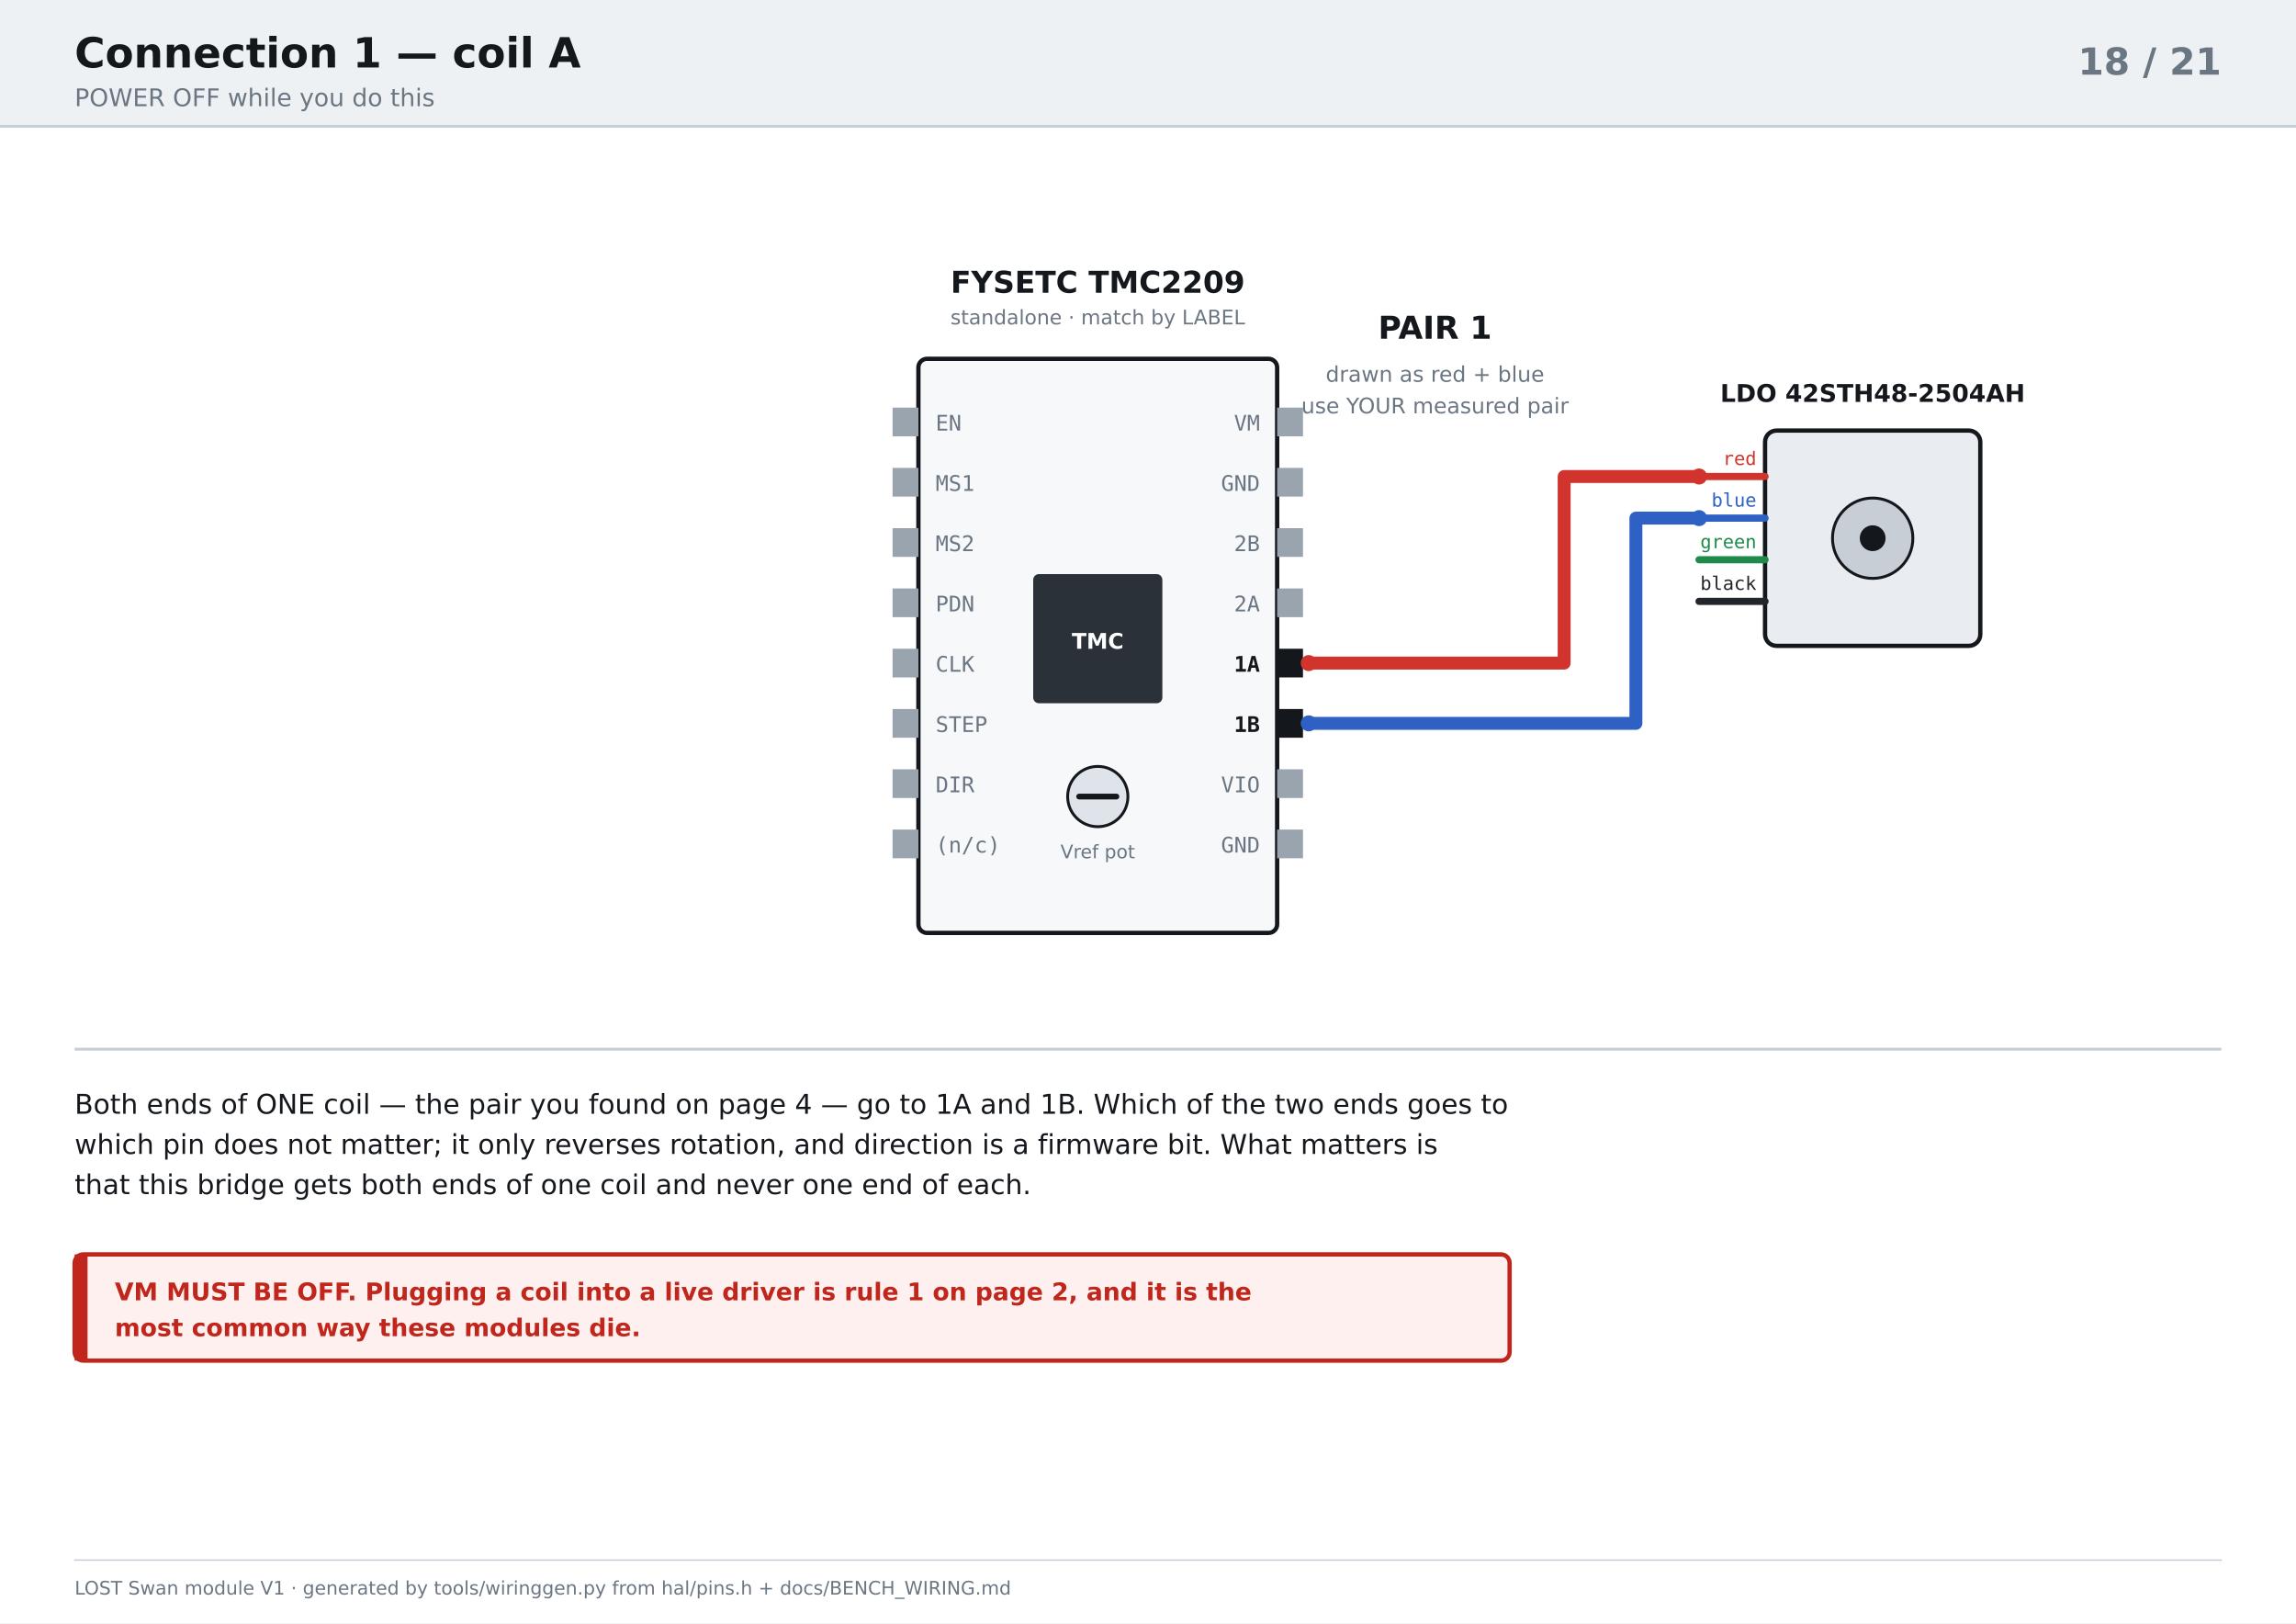
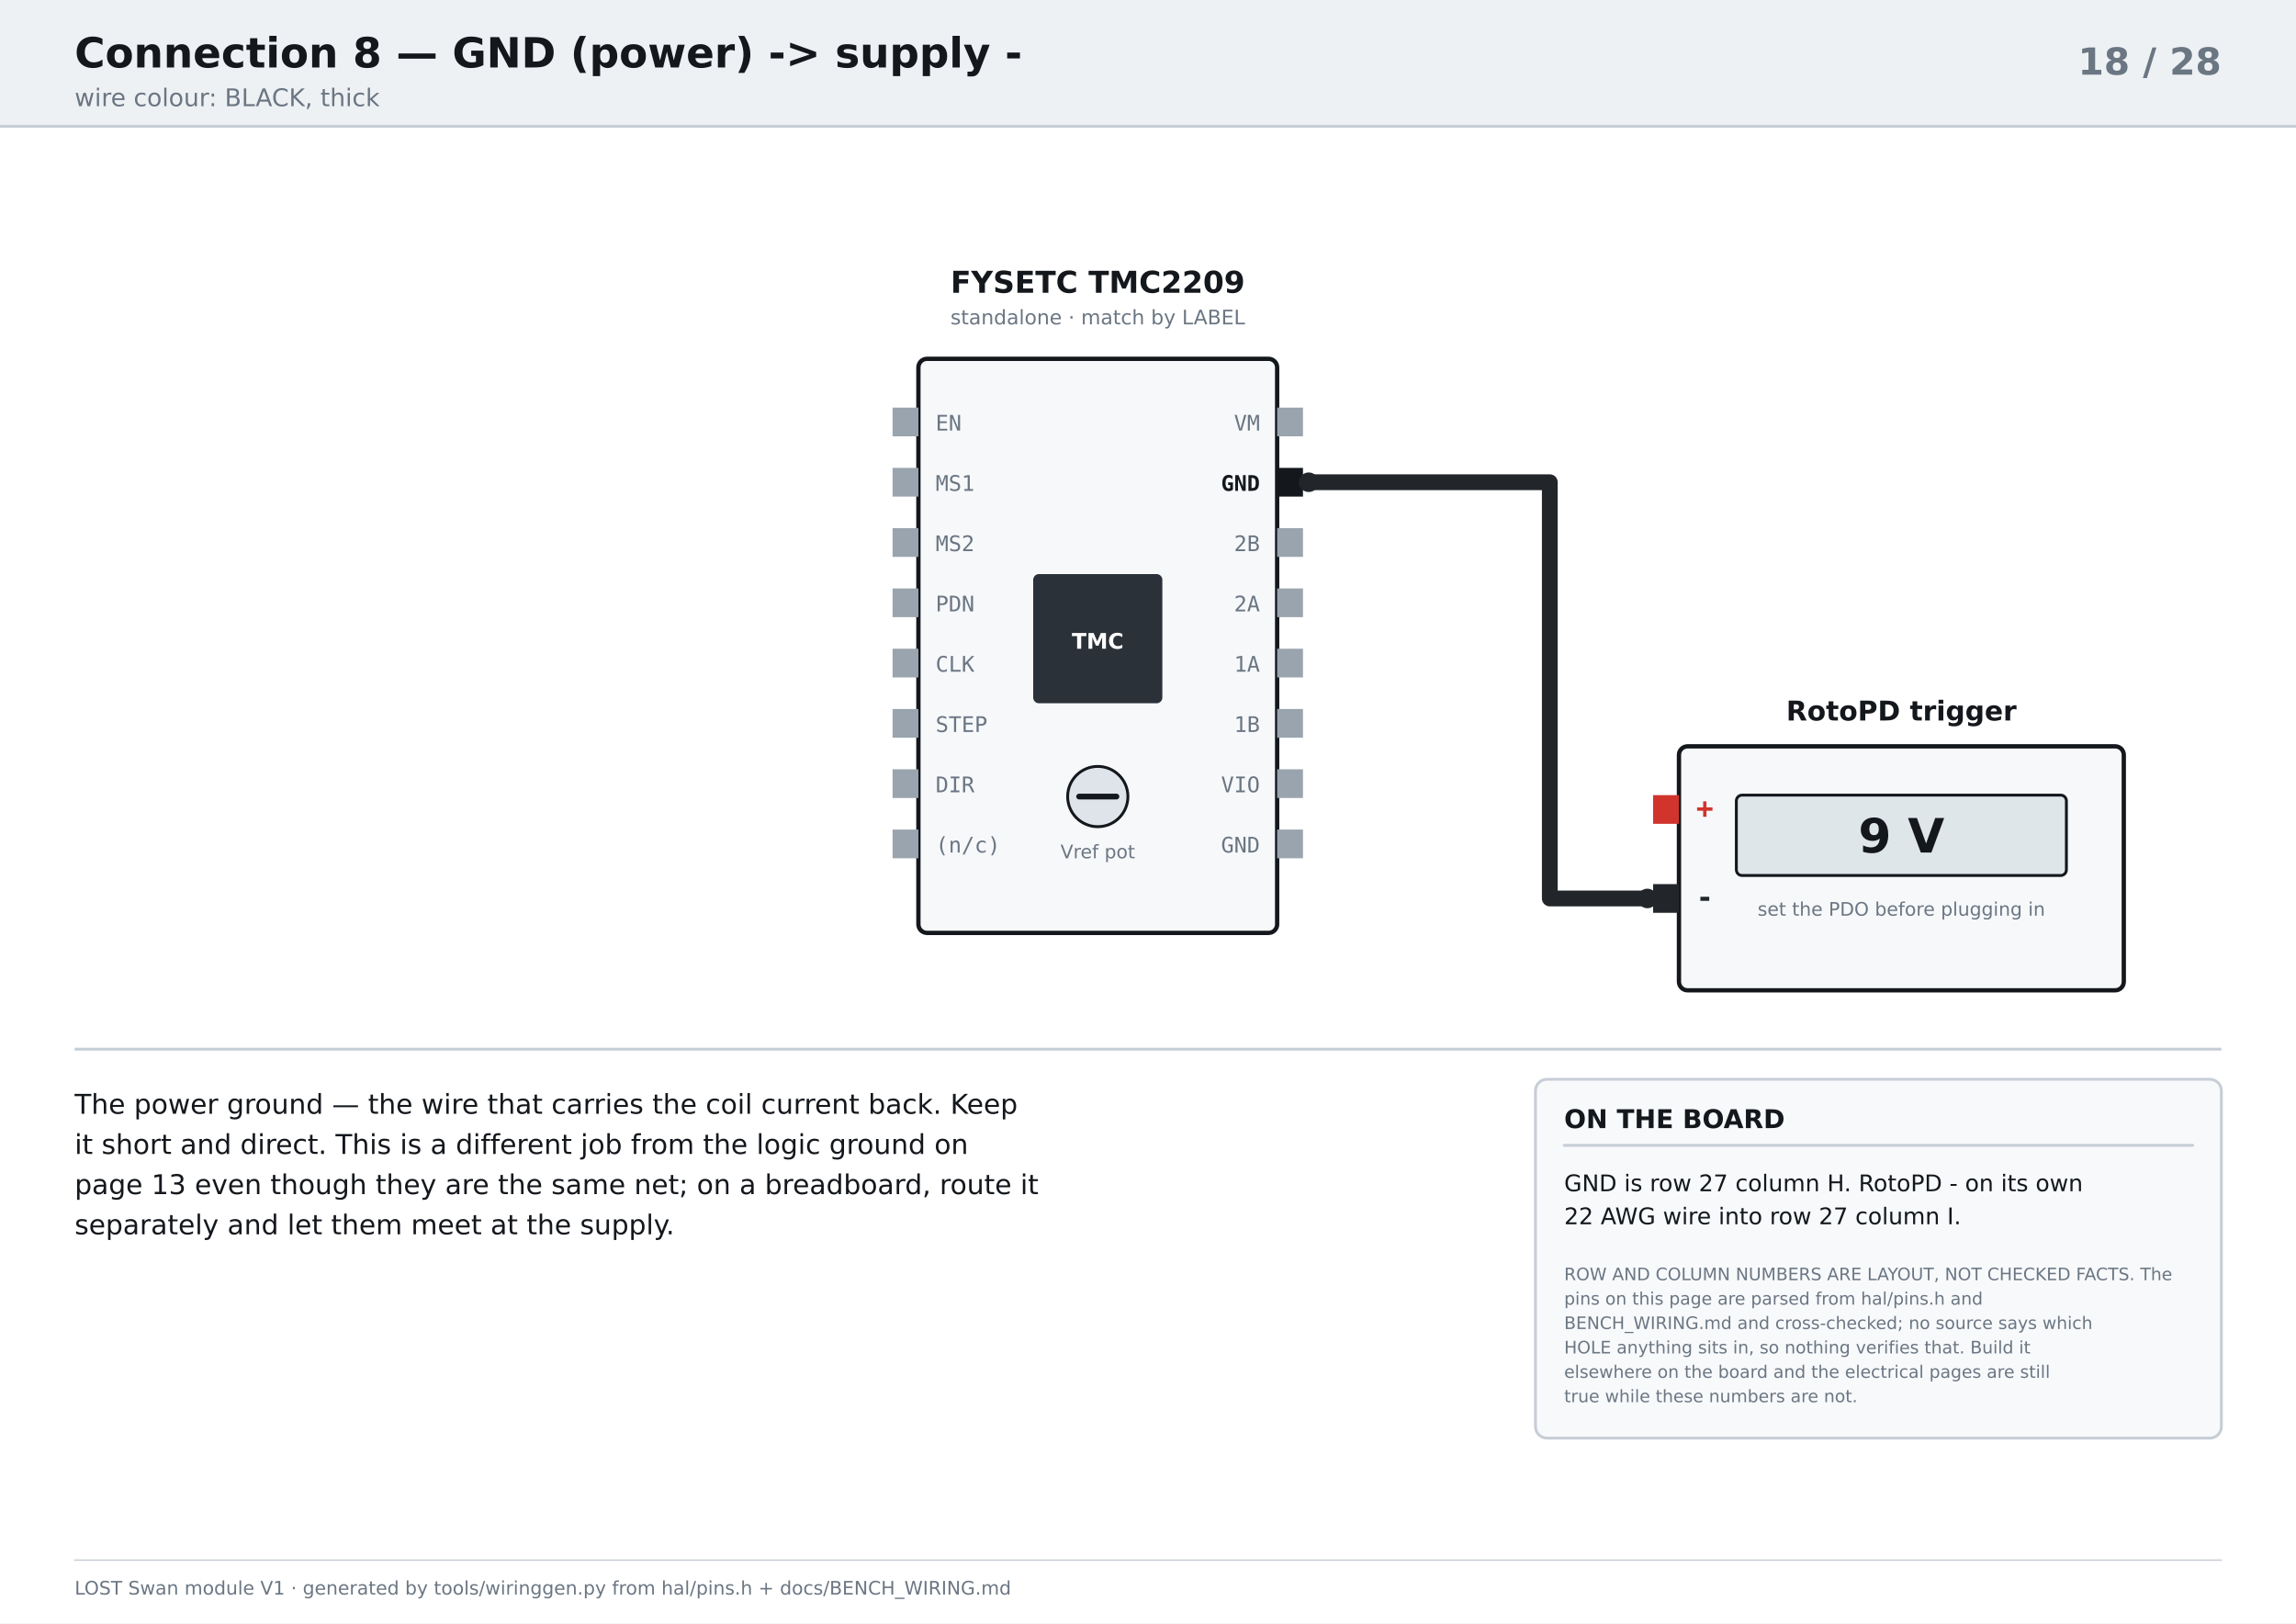
<svg xmlns="http://www.w3.org/2000/svg" width="1600" height="1131" viewBox="0 0 1600 1131">
  <rect width="1600" height="1131" fill="#ffffff" />
  <rect x="0" y="0" width="1600" height="88" fill="#eef1f4" />
  <line x1="0" y1="88" x2="1600" y2="88" stroke="#c7ced6" stroke-width="2" />
-   <text x="52" y="47" font-family="DejaVu Sans, Verdana, Geneva, sans-serif" font-size="29" fill="#14181d" text-anchor="start" font-weight="bold">Connection 1  —  coil A</text>
-   <text x="52" y="74" font-family="DejaVu Sans, Verdana, Geneva, sans-serif" font-size="17" fill="#6b7683" text-anchor="start" font-weight="normal">POWER OFF while you do this</text>
-   <text x="1548" y="52" font-family="DejaVu Sans, Verdana, Geneva, sans-serif" font-size="26" fill="#6b7683" text-anchor="end" font-weight="bold">18 / 21</text>
+   <text x="52" y="47" font-family="DejaVu Sans, Verdana, Geneva, sans-serif" font-size="29" fill="#14181d" text-anchor="start" font-weight="bold">Connection 8  —  GND (power)  -&gt;  supply  -</text>
+   <text x="52" y="74" font-family="DejaVu Sans, Verdana, Geneva, sans-serif" font-size="17" fill="#6b7683" text-anchor="start" font-weight="normal">wire colour: BLACK, thick</text>
+   <text x="1548" y="52" font-family="DejaVu Sans, Verdana, Geneva, sans-serif" font-size="26" fill="#6b7683" text-anchor="end" font-weight="bold">18 / 28</text>
  <rect x="640" y="250" width="250" height="400" rx="6" fill="#f6f8fa" stroke="#14181d" stroke-width="3" />
  <text x="765" y="204" font-family="DejaVu Sans, Verdana, Geneva, sans-serif" font-size="21" fill="#14181d" text-anchor="middle" font-weight="bold">FYSETC TMC2209</text>
  <text x="765" y="226" font-family="DejaVu Sans, Verdana, Geneva, sans-serif" font-size="14" fill="#6b7683" text-anchor="middle" font-weight="normal">standalone  ·  match by LABEL</text>
  <rect x="720" y="400" width="90" height="90" rx="4" fill="#2b3138" stroke="none" stroke-width="2" />
  <text x="765" y="452" font-family="DejaVu Sans, Verdana, Geneva, sans-serif" font-size="15" fill="#ffffff" text-anchor="middle" font-weight="bold">TMC</text>
  <circle cx="765" cy="555" r="21" fill="#dfe4ea" stroke="#14181d" stroke-width="2" />
  <line x1="752" y1="555" x2="778" y2="555" stroke="#14181d" stroke-width="4" stroke-linecap="round" />
  <text x="765" y="598" font-family="DejaVu Sans, Verdana, Geneva, sans-serif" font-size="13" fill="#6b7683" text-anchor="middle" font-weight="normal">Vref pot</text>
  <rect x="622" y="284" width="18" height="20" rx="0" fill="#9aa4ae" stroke="none" stroke-width="2" />
  <text x="652" y="300" font-family="DejaVu Sans Mono, Consolas, monospace" font-size="15" fill="#6b7683" text-anchor="start" font-weight="normal">EN</text>
  <rect x="622" y="326" width="18" height="20" rx="0" fill="#9aa4ae" stroke="none" stroke-width="2" />
  <text x="652" y="342" font-family="DejaVu Sans Mono, Consolas, monospace" font-size="15" fill="#6b7683" text-anchor="start" font-weight="normal">MS1</text>
  <rect x="622" y="368" width="18" height="20" rx="0" fill="#9aa4ae" stroke="none" stroke-width="2" />
  <text x="652" y="384" font-family="DejaVu Sans Mono, Consolas, monospace" font-size="15" fill="#6b7683" text-anchor="start" font-weight="normal">MS2</text>
  <rect x="622" y="410" width="18" height="20" rx="0" fill="#9aa4ae" stroke="none" stroke-width="2" />
  <text x="652" y="426" font-family="DejaVu Sans Mono, Consolas, monospace" font-size="15" fill="#6b7683" text-anchor="start" font-weight="normal">PDN</text>
  <rect x="622" y="452" width="18" height="20" rx="0" fill="#9aa4ae" stroke="none" stroke-width="2" />
  <text x="652" y="468" font-family="DejaVu Sans Mono, Consolas, monospace" font-size="15" fill="#6b7683" text-anchor="start" font-weight="normal">CLK</text>
  <rect x="622" y="494" width="18" height="20" rx="0" fill="#9aa4ae" stroke="none" stroke-width="2" />
  <text x="652" y="510" font-family="DejaVu Sans Mono, Consolas, monospace" font-size="15" fill="#6b7683" text-anchor="start" font-weight="normal">STEP</text>
  <rect x="622" y="536" width="18" height="20" rx="0" fill="#9aa4ae" stroke="none" stroke-width="2" />
  <text x="652" y="552" font-family="DejaVu Sans Mono, Consolas, monospace" font-size="15" fill="#6b7683" text-anchor="start" font-weight="normal">DIR</text>
  <rect x="622" y="578" width="18" height="20" rx="0" fill="#9aa4ae" stroke="none" stroke-width="2" />
  <text x="652" y="594" font-family="DejaVu Sans Mono, Consolas, monospace" font-size="15" fill="#6b7683" text-anchor="start" font-weight="normal">(n/c)</text>
  <rect x="890" y="284" width="18" height="20" rx="0" fill="#9aa4ae" stroke="none" stroke-width="2" />
  <text x="878" y="300" font-family="DejaVu Sans Mono, Consolas, monospace" font-size="15" fill="#6b7683" text-anchor="end" font-weight="normal">VM</text>
-   <rect x="890" y="326" width="18" height="20" rx="0" fill="#9aa4ae" stroke="none" stroke-width="2" />
-   <text x="878" y="342" font-family="DejaVu Sans Mono, Consolas, monospace" font-size="15" fill="#6b7683" text-anchor="end" font-weight="normal">GND</text>
+   <rect x="890" y="326" width="18" height="20" rx="0" fill="#14181d" stroke="none" stroke-width="2" />
+   <text x="878" y="342" font-family="DejaVu Sans Mono, Consolas, monospace" font-size="15" fill="#14181d" text-anchor="end" font-weight="bold">GND</text>
  <rect x="890" y="368" width="18" height="20" rx="0" fill="#9aa4ae" stroke="none" stroke-width="2" />
  <text x="878" y="384" font-family="DejaVu Sans Mono, Consolas, monospace" font-size="15" fill="#6b7683" text-anchor="end" font-weight="normal">2B</text>
  <rect x="890" y="410" width="18" height="20" rx="0" fill="#9aa4ae" stroke="none" stroke-width="2" />
  <text x="878" y="426" font-family="DejaVu Sans Mono, Consolas, monospace" font-size="15" fill="#6b7683" text-anchor="end" font-weight="normal">2A</text>
-   <rect x="890" y="452" width="18" height="20" rx="0" fill="#14181d" stroke="none" stroke-width="2" />
-   <text x="878" y="468" font-family="DejaVu Sans Mono, Consolas, monospace" font-size="15" fill="#14181d" text-anchor="end" font-weight="bold">1A</text>
-   <rect x="890" y="494" width="18" height="20" rx="0" fill="#14181d" stroke="none" stroke-width="2" />
-   <text x="878" y="510" font-family="DejaVu Sans Mono, Consolas, monospace" font-size="15" fill="#14181d" text-anchor="end" font-weight="bold">1B</text>
+   <rect x="890" y="452" width="18" height="20" rx="0" fill="#9aa4ae" stroke="none" stroke-width="2" />
+   <text x="878" y="468" font-family="DejaVu Sans Mono, Consolas, monospace" font-size="15" fill="#6b7683" text-anchor="end" font-weight="normal">1A</text>
+   <rect x="890" y="494" width="18" height="20" rx="0" fill="#9aa4ae" stroke="none" stroke-width="2" />
+   <text x="878" y="510" font-family="DejaVu Sans Mono, Consolas, monospace" font-size="15" fill="#6b7683" text-anchor="end" font-weight="normal">1B</text>
  <rect x="890" y="536" width="18" height="20" rx="0" fill="#9aa4ae" stroke="none" stroke-width="2" />
  <text x="878" y="552" font-family="DejaVu Sans Mono, Consolas, monospace" font-size="15" fill="#6b7683" text-anchor="end" font-weight="normal">VIO</text>
  <rect x="890" y="578" width="18" height="20" rx="0" fill="#9aa4ae" stroke="none" stroke-width="2" />
  <text x="878" y="594" font-family="DejaVu Sans Mono, Consolas, monospace" font-size="15" fill="#6b7683" text-anchor="end" font-weight="normal">GND</text>
-   <rect x="1230" y="300" width="150" height="150" rx="8" fill="#e9edf1" stroke="#14181d" stroke-width="3" />
-   <circle cx="1305" cy="375" r="28" fill="#c7ced6" stroke="#14181d" stroke-width="2" />
-   <circle cx="1305" cy="375" r="9" fill="#14181d" stroke="none" stroke-width="1" />
-   <text x="1305" y="280" font-family="DejaVu Sans, Verdana, Geneva, sans-serif" font-size="17" fill="#14181d" text-anchor="middle" font-weight="bold">LDO 42STH48-2504AH</text>
-   <line x1="1184" y1="332" x2="1230" y2="332" stroke="#d0342c" stroke-width="5" stroke-linecap="round" />
-   <text x="1224" y="324" font-family="DejaVu Sans Mono, Consolas, monospace" font-size="13" fill="#d0342c" text-anchor="end" font-weight="normal">red</text>
-   <line x1="1184" y1="361" x2="1230" y2="361" stroke="#2f61c4" stroke-width="5" stroke-linecap="round" />
-   <text x="1224" y="353" font-family="DejaVu Sans Mono, Consolas, monospace" font-size="13" fill="#2f61c4" text-anchor="end" font-weight="normal">blue</text>
-   <line x1="1184" y1="390" x2="1230" y2="390" stroke="#1f8a4c" stroke-width="5" stroke-linecap="round" />
-   <text x="1224" y="382" font-family="DejaVu Sans Mono, Consolas, monospace" font-size="13" fill="#1f8a4c" text-anchor="end" font-weight="normal">green</text>
-   <line x1="1184" y1="419" x2="1230" y2="419" stroke="#22262b" stroke-width="5" stroke-linecap="round" />
-   <text x="1224" y="411" font-family="DejaVu Sans Mono, Consolas, monospace" font-size="13" fill="#22262b" text-anchor="end" font-weight="normal">black</text>
-   <polyline points="912,462 1090,462 1090,332 1184,332" fill="none" stroke="#d0342c" stroke-width="9" stroke-linecap="round" stroke-linejoin="round" />
-   <circle cx="912" cy="462" r="5.58" fill="#d0342c" stroke="none" stroke-width="1" />
-   <circle cx="1184" cy="332" r="5.58" fill="#d0342c" stroke="none" stroke-width="1" />
-   <polyline points="912,504 1140,504 1140,361 1184,361" fill="none" stroke="#2f61c4" stroke-width="9" stroke-linecap="round" stroke-linejoin="round" />
-   <circle cx="912" cy="504" r="5.58" fill="#2f61c4" stroke="none" stroke-width="1" />
-   <circle cx="1184" cy="361" r="5.58" fill="#2f61c4" stroke="none" stroke-width="1" />
-   <text x="1000" y="236" font-family="DejaVu Sans, Verdana, Geneva, sans-serif" font-size="22" fill="#14181d" text-anchor="middle" font-weight="bold">PAIR 1</text>
-   <text x="1000" y="266" font-family="DejaVu Sans, Verdana, Geneva, sans-serif" font-size="15" fill="#6b7683" text-anchor="middle" font-weight="normal">drawn as red + blue</text>
-   <text x="1000" y="288" font-family="DejaVu Sans, Verdana, Geneva, sans-serif" font-size="15" fill="#6b7683" text-anchor="middle" font-weight="normal">use YOUR measured pair</text>
+   <rect x="1170" y="520" width="310" height="170" rx="6" fill="#f6f8fa" stroke="#14181d" stroke-width="3" />
+   <text x="1325" y="502" font-family="DejaVu Sans, Verdana, Geneva, sans-serif" font-size="19" fill="#14181d" text-anchor="middle" font-weight="bold">RotoPD trigger</text>
+   <rect x="1210" y="554" width="230" height="56" rx="4" fill="#dfe6ea" stroke="#14181d" stroke-width="2" />
+   <text x="1325" y="594" font-family="DejaVu Sans, Verdana, Geneva, sans-serif" font-size="33" fill="#14181d" text-anchor="middle" font-weight="bold">9 V</text>
+   <text x="1325" y="638" font-family="DejaVu Sans, Verdana, Geneva, sans-serif" font-size="13" fill="#6b7683" text-anchor="middle" font-weight="normal">set the PDO before plugging in</text>
+   <rect x="1152" y="554" width="18" height="20" rx="0" fill="#d0342c" stroke="none" stroke-width="2" />
+   <text x="1182" y="570" font-family="DejaVu Sans Mono, Consolas, monospace" font-size="20" fill="#d0342c" text-anchor="start" font-weight="bold">+</text>
+   <rect x="1152" y="616" width="18" height="20" rx="0" fill="#22262b" stroke="none" stroke-width="2" />
+   <text x="1182" y="632" font-family="DejaVu Sans Mono, Consolas, monospace" font-size="20" fill="#22262b" text-anchor="start" font-weight="bold">-</text>
+   <polyline points="912,336 1080,336 1080,626 1148,626" fill="none" stroke="#22262b" stroke-width="11" stroke-linecap="round" stroke-linejoin="round" />
+   <circle cx="912" cy="336" r="6.82" fill="#22262b" stroke="none" stroke-width="1" />
+   <circle cx="1148" cy="626" r="6.82" fill="#22262b" stroke="none" stroke-width="1" />
  <rect x="52" y="730" width="1496" height="2" rx="0" fill="#c7ced6" stroke="none" stroke-width="2" />
-   <text x="52" y="776" font-family="DejaVu Sans, Verdana, Geneva, sans-serif" font-size="19" fill="#14181d" text-anchor="start" font-weight="normal">Both ends of ONE coil — the pair you found on page 4 — go to 1A and 1B. Which of the two ends goes to</text>
-   <text x="52" y="804" font-family="DejaVu Sans, Verdana, Geneva, sans-serif" font-size="19" fill="#14181d" text-anchor="start" font-weight="normal">which pin does not matter; it only reverses rotation, and direction is a firmware bit. What matters is</text>
-   <text x="52" y="832" font-family="DejaVu Sans, Verdana, Geneva, sans-serif" font-size="19" fill="#14181d" text-anchor="start" font-weight="normal">that this bridge gets both ends of one coil and never one end of each.</text>
-   <rect x="52" y="874" width="1000" height="74" rx="6" fill="#fdf0ef" stroke="#c0261b" stroke-width="3" />
-   <rect x="52" y="874" width="9" height="74" rx="0" fill="#c0261b" stroke="none" stroke-width="2" />
-   <text x="80" y="906" font-family="DejaVu Sans, Verdana, Geneva, sans-serif" font-size="17" fill="#c0261b" text-anchor="start" font-weight="bold">VM MUST BE OFF. Plugging a coil into a live driver is rule 1 on page 2, and it is the</text>
-   <text x="80" y="931" font-family="DejaVu Sans, Verdana, Geneva, sans-serif" font-size="17" fill="#c0261b" text-anchor="start" font-weight="bold">most common way these modules die.</text>
+   <rect x="1070" y="752" width="478" height="250" rx="8" fill="#f7f9fb" stroke="#c7ced6" stroke-width="2" />
+   <text x="1090" y="786" font-family="DejaVu Sans, Verdana, Geneva, sans-serif" font-size="18" fill="#14181d" text-anchor="start" font-weight="bold">ON THE BOARD</text>
+   <line x1="1090" y1="798" x2="1528" y2="798" stroke="#c7ced6" stroke-width="2" stroke-linecap="round" />
+   <text x="1090" y="830" font-family="DejaVu Sans, Verdana, Geneva, sans-serif" font-size="16" fill="#14181d" text-anchor="start" font-weight="normal">GND is row 27 column H. RotoPD - on its own</text>
+   <text x="1090" y="853" font-family="DejaVu Sans, Verdana, Geneva, sans-serif" font-size="16" fill="#14181d" text-anchor="start" font-weight="normal">22 AWG wire into row 27 column I.</text>
+   <text x="1090" y="892" font-family="DejaVu Sans, Verdana, Geneva, sans-serif" font-size="12" fill="#6b7683" text-anchor="start" font-weight="normal">ROW AND COLUMN NUMBERS ARE LAYOUT, NOT CHECKED FACTS. The</text>
+   <text x="1090" y="909" font-family="DejaVu Sans, Verdana, Geneva, sans-serif" font-size="12" fill="#6b7683" text-anchor="start" font-weight="normal">pins on this page are parsed from hal/pins.h and</text>
+   <text x="1090" y="926" font-family="DejaVu Sans, Verdana, Geneva, sans-serif" font-size="12" fill="#6b7683" text-anchor="start" font-weight="normal">BENCH_WIRING.md and cross-checked; no source says which</text>
+   <text x="1090" y="943" font-family="DejaVu Sans, Verdana, Geneva, sans-serif" font-size="12" fill="#6b7683" text-anchor="start" font-weight="normal">HOLE anything sits in, so nothing verifies that. Build it</text>
+   <text x="1090" y="960" font-family="DejaVu Sans, Verdana, Geneva, sans-serif" font-size="12" fill="#6b7683" text-anchor="start" font-weight="normal">elsewhere on the board and the electrical pages are still</text>
+   <text x="1090" y="977" font-family="DejaVu Sans, Verdana, Geneva, sans-serif" font-size="12" fill="#6b7683" text-anchor="start" font-weight="normal">true while these numbers are not.</text>
+   <text x="52" y="776" font-family="DejaVu Sans, Verdana, Geneva, sans-serif" font-size="19" fill="#14181d" text-anchor="start" font-weight="normal">The power ground — the wire that carries the coil current back. Keep</text>
+   <text x="52" y="804" font-family="DejaVu Sans, Verdana, Geneva, sans-serif" font-size="19" fill="#14181d" text-anchor="start" font-weight="normal">it short and direct. This is a different job from the logic ground on</text>
+   <text x="52" y="832" font-family="DejaVu Sans, Verdana, Geneva, sans-serif" font-size="19" fill="#14181d" text-anchor="start" font-weight="normal">page 13 even though they are the same net; on a breadboard, route it</text>
+   <text x="52" y="860" font-family="DejaVu Sans, Verdana, Geneva, sans-serif" font-size="19" fill="#14181d" text-anchor="start" font-weight="normal">separately and let them meet at the supply.</text>
  <line x1="52" y1="1087" x2="1548" y2="1087" stroke="#c7ced6" stroke-width="1" stroke-linecap="round" />
  <text x="52" y="1111" font-family="DejaVu Sans, Verdana, Geneva, sans-serif" font-size="13" fill="#6b7683" text-anchor="start" font-weight="normal">LOST Swan  module V1  ·  generated by tools/wiringgen.py from hal/pins.h + docs/BENCH_WIRING.md</text>
</svg>
